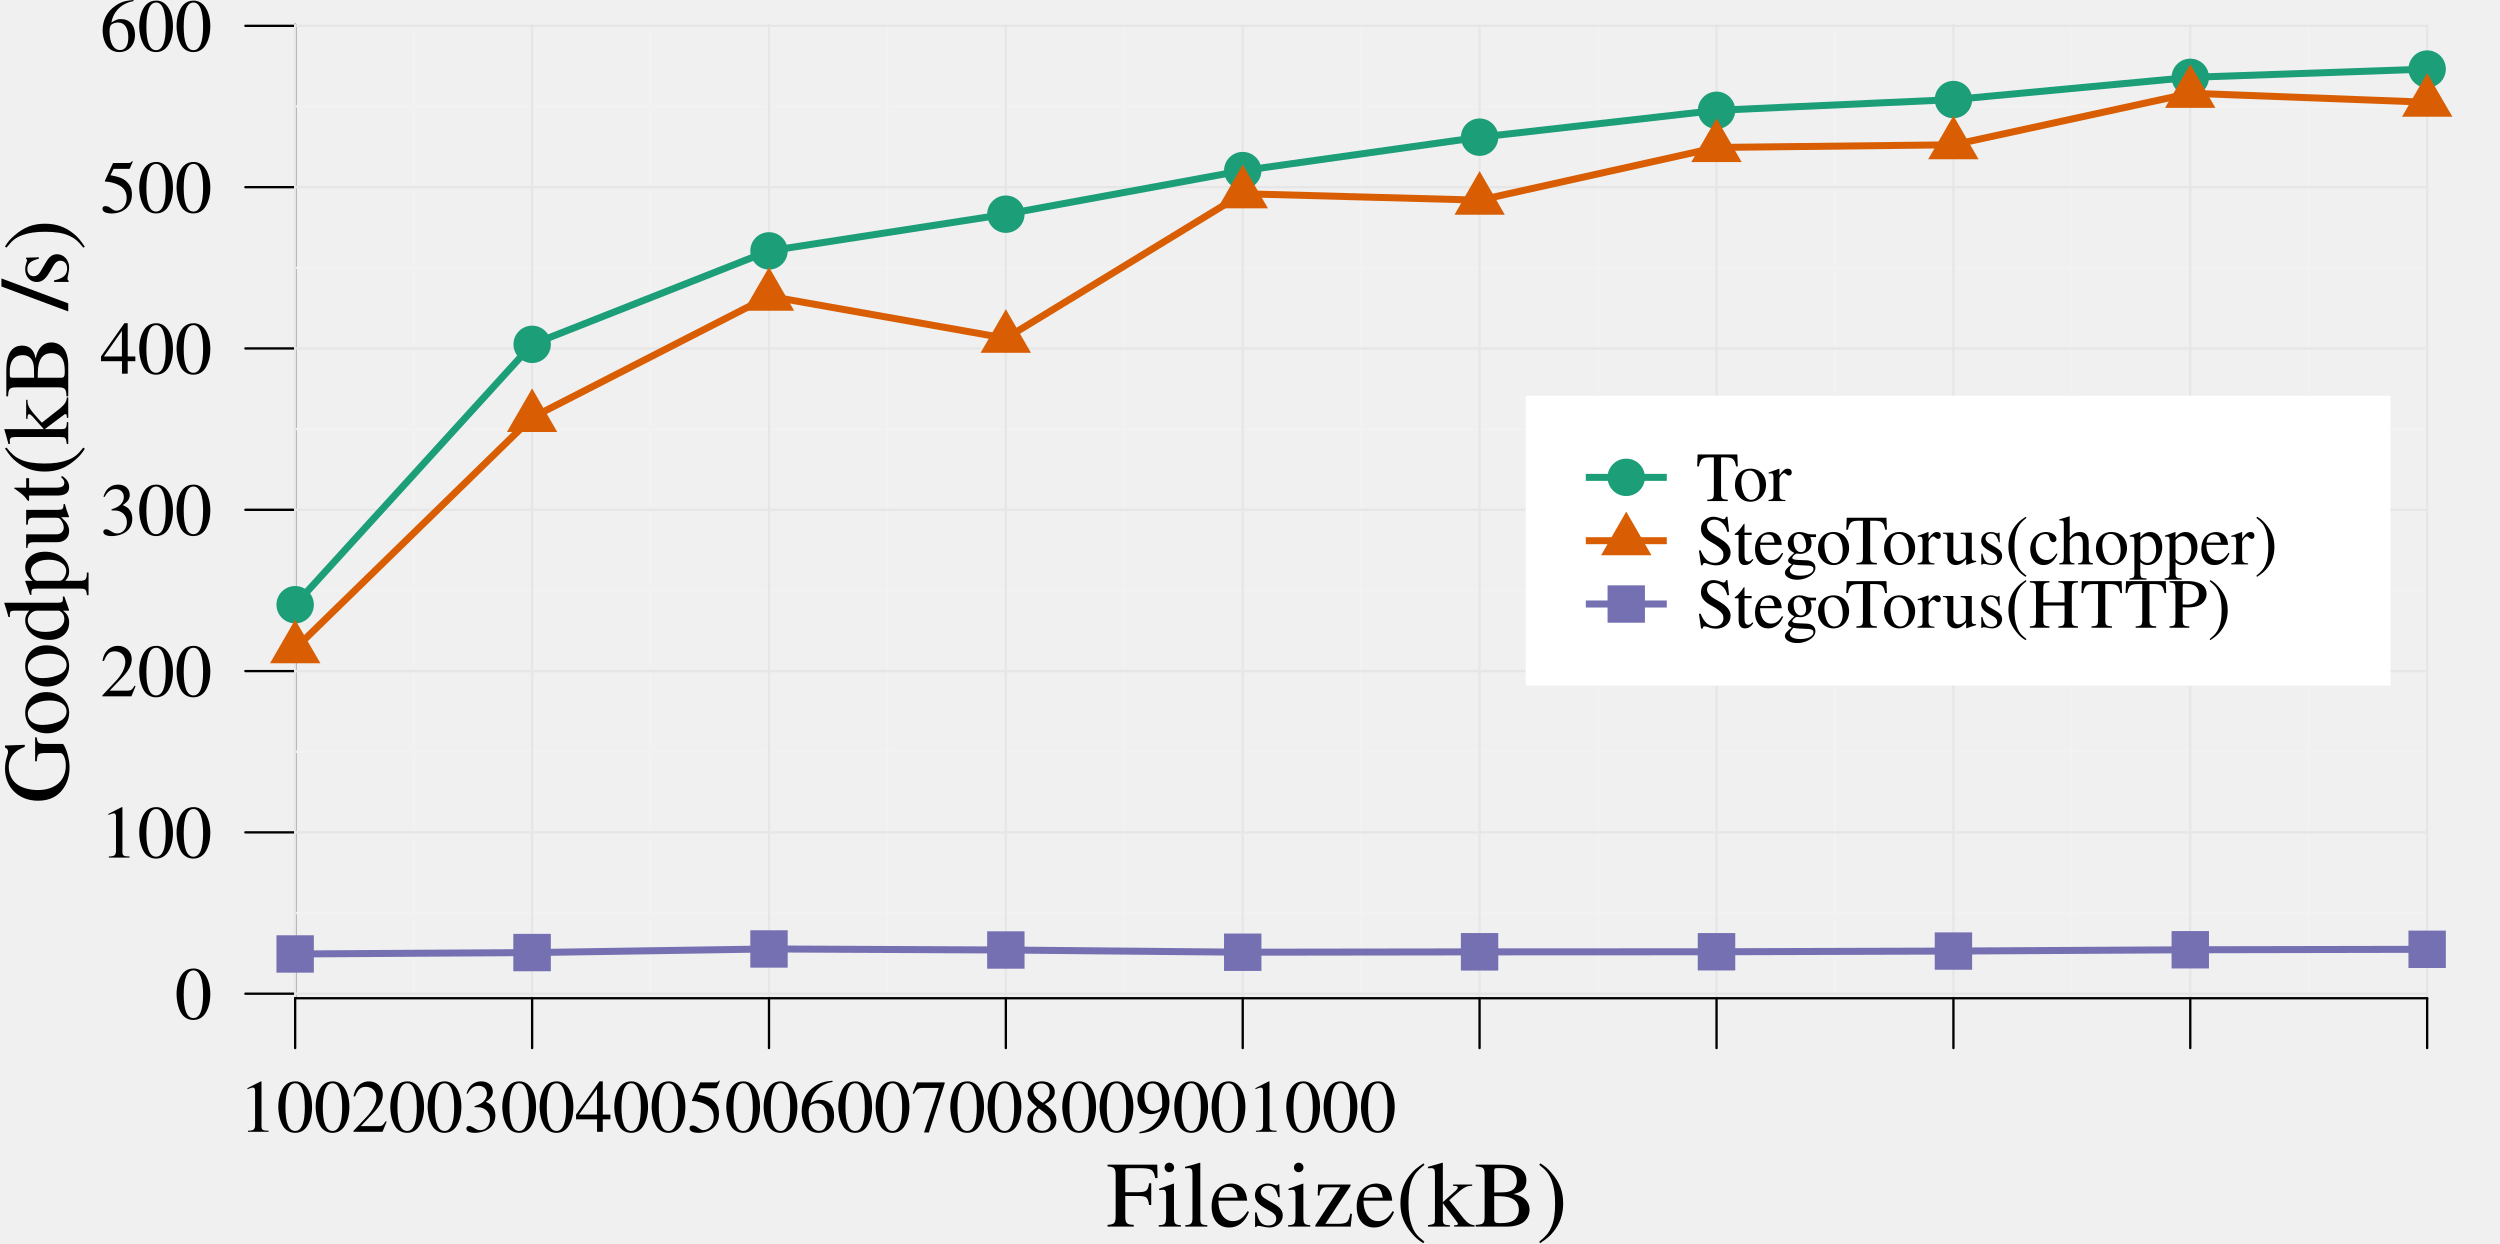
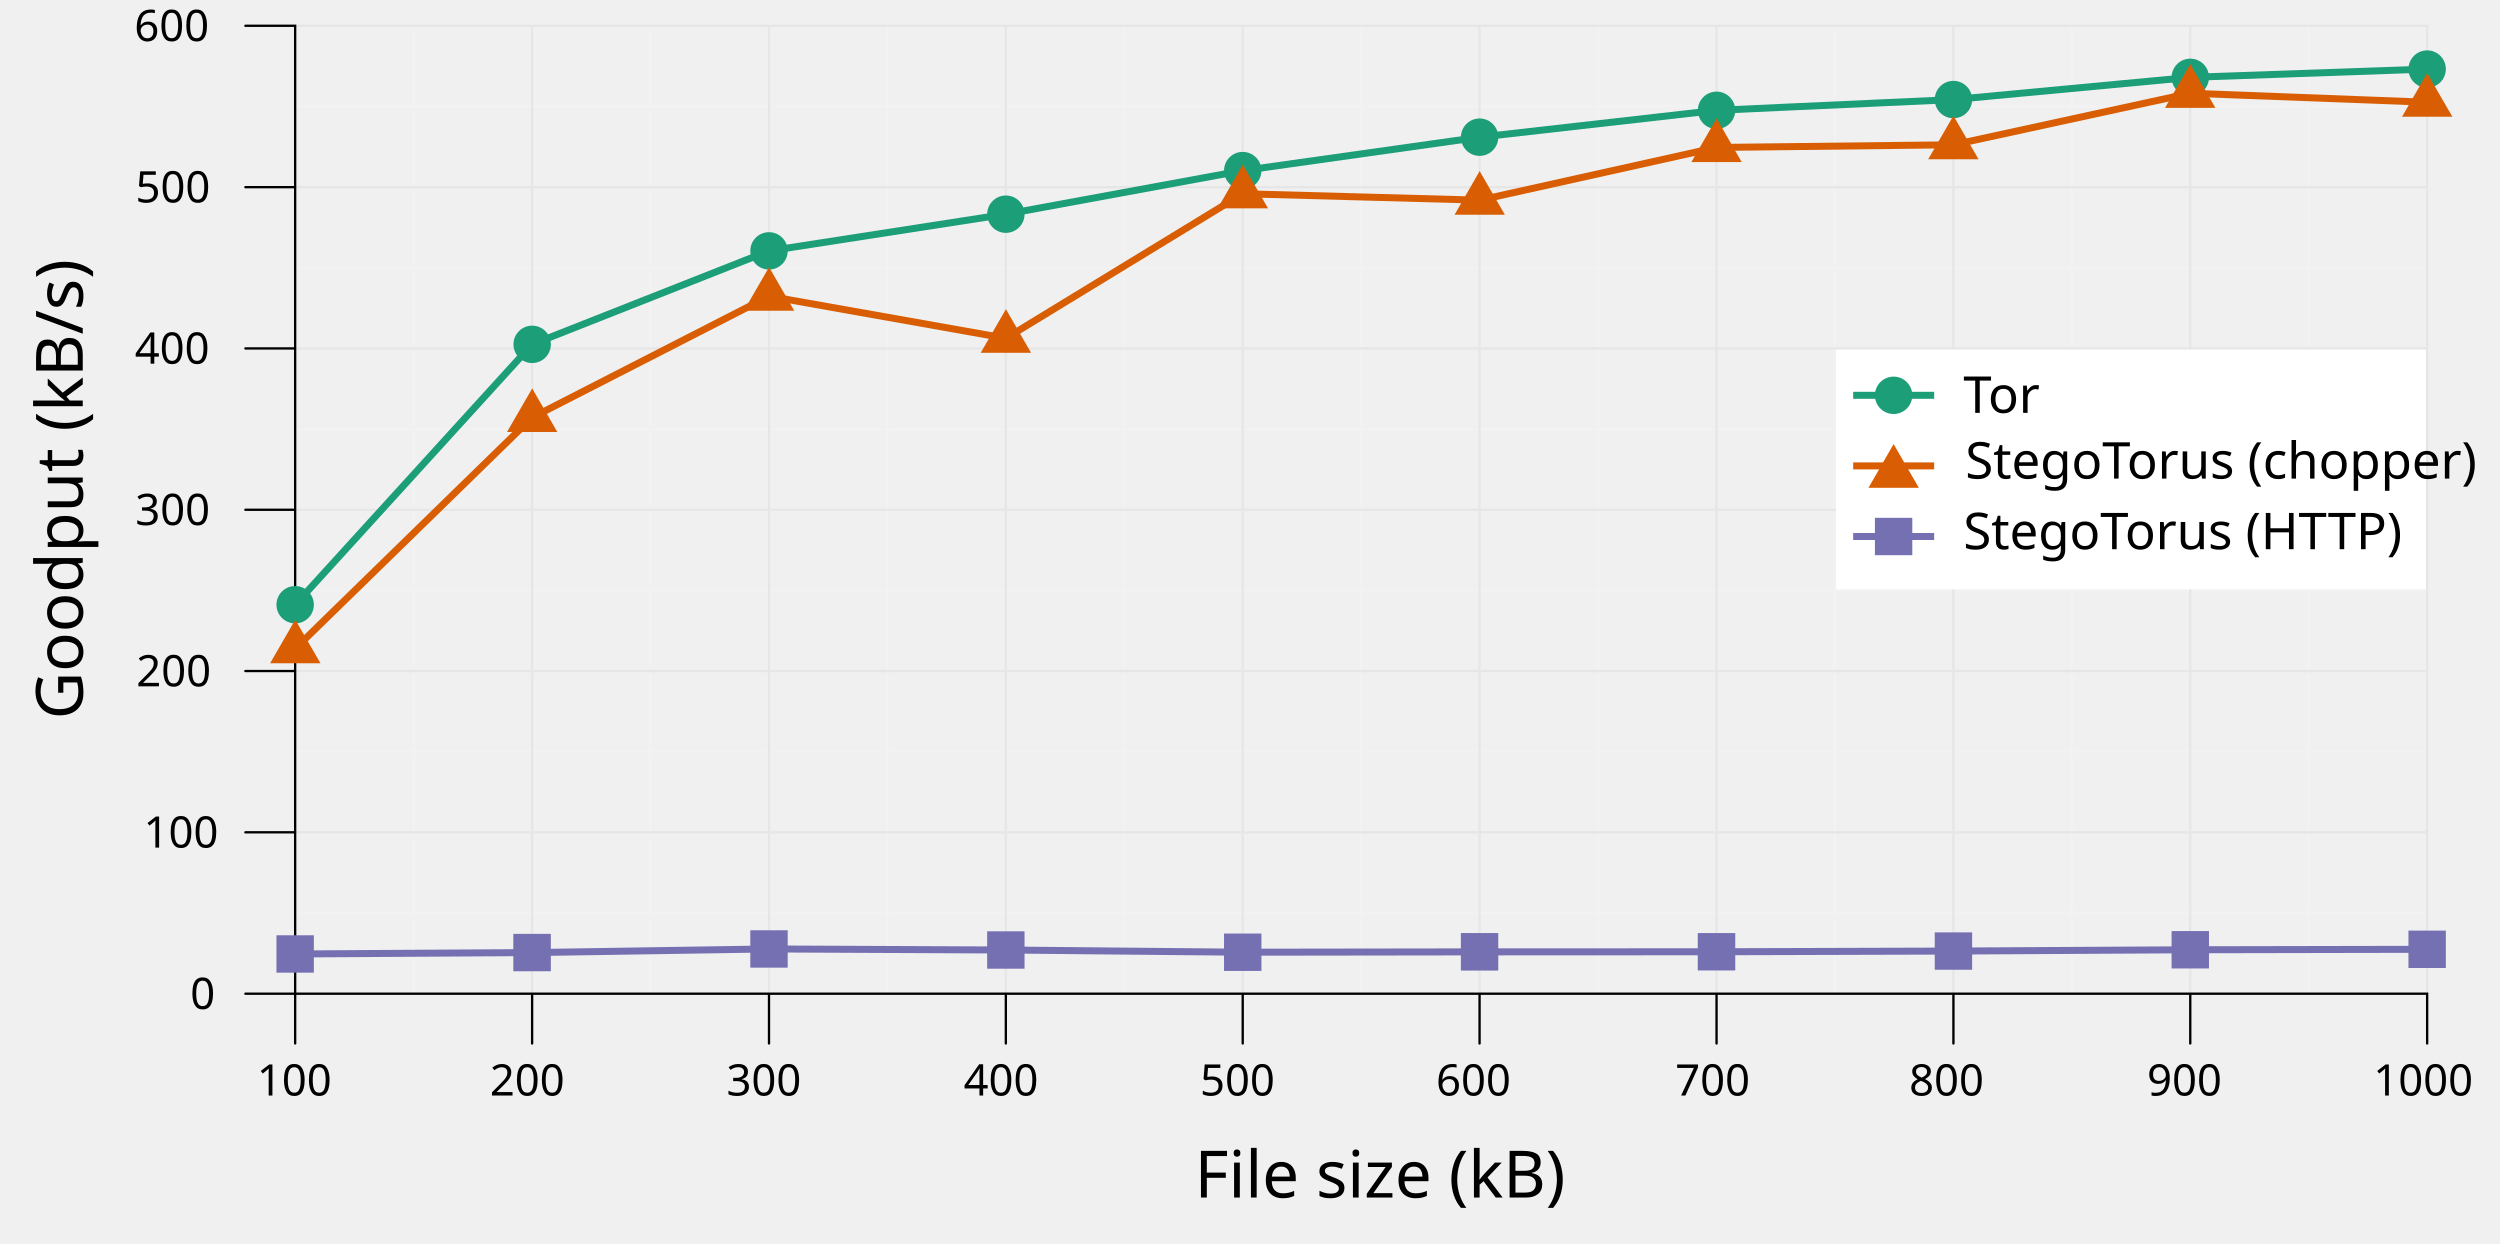
- <svg xmlns="http://www.w3.org/2000/svg" xml:space="preserve" version="1.1" viewBox="0 0 688.75 342.49">
-   <defs>
- </defs>
-   <path stroke-linejoin="round" d="m81.318,275.02,0-268.2" stroke="#000" stroke-linecap="round" stroke-miterlimit="10" stroke-dasharray="none" stroke-width="0.644" fill="none" />
-   <text transform="scale(1.000002,0.9999981)" font-size="38.776px" y="280.721" x="48.142">
-     <tspan style="" fill-rule="nonzero" font-size="20.571px" font-variant="normal" y="280.721" x="48.142" font-family="Nimbus Roman No9 L" fill="#000000">0</tspan>
-   </text>
-   <text transform="scale(1.000002,0.9999981)" font-size="38.776px" y="236.263" x="27.571">
-     <tspan style="" fill-rule="nonzero" font-size="20.571px" font-variant="normal" y="236.263" x="27.571 37.857 48.142" font-family="Nimbus Roman No9 L" fill="#000000">100</tspan>
-   </text>
-   <text transform="scale(1.000002,0.9999981)" font-size="38.776px" y="191.836" x="27.571">
-     <tspan style="" fill-rule="nonzero" font-size="20.571px" font-variant="normal" y="191.836" x="27.571 37.857 48.142" font-family="Nimbus Roman No9 L" fill="#000000">200</tspan>
-   </text>
-   <text transform="scale(1.000002,0.9999981)" font-size="38.776px" y="147.412" x="27.571">
-     <tspan style="" fill-rule="nonzero" font-size="20.571px" font-variant="normal" y="147.412" x="27.571 37.857 48.142" font-family="Nimbus Roman No9 L" fill="#000000">300</tspan>
-   </text>
-   <text transform="scale(1.000002,0.9999981)" font-size="38.776px" y="102.952" x="27.571">
-     <tspan style="" fill-rule="nonzero" font-size="20.571px" font-variant="normal" y="102.952" x="27.571 37.857 48.142" font-family="Nimbus Roman No9 L" fill="#000000">400</tspan>
-   </text>
-   <text transform="scale(1.000002,0.9999981)" font-size="38.776px" y="58.528" x="27.571">
-     <tspan style="" fill-rule="nonzero" font-size="20.571px" font-variant="normal" y="58.528" x="27.571 37.857 48.142" font-family="Nimbus Roman No9 L" fill="#000000">500</tspan>
-   </text>
-   <text transform="scale(1.000002,0.9999981)" font-size="38.776px" y="14.071" x="27.571">
-     <tspan style="" fill-rule="nonzero" font-size="20.571px" font-variant="normal" y="14.071" x="27.571 37.857 48.142" font-family="Nimbus Roman No9 L" fill="#000000">600</tspan>
-   </text>
-   <path stroke-linejoin="round" d="m67.601,273.77,13.717,0" stroke="#000" stroke-linecap="round" stroke-miterlimit="10" stroke-dasharray="none" stroke-width="0.644" fill="none" />
-   <path stroke-linejoin="round" d="m67.601,229.31,13.717,0" stroke="#000" stroke-linecap="round" stroke-miterlimit="10" stroke-dasharray="none" stroke-width="0.644" fill="none" />
-   <path stroke-linejoin="round" d="m67.601,184.88,13.717,0" stroke="#000" stroke-linecap="round" stroke-miterlimit="10" stroke-dasharray="none" stroke-width="0.644" fill="none" />
-   <path stroke-linejoin="round" d="m67.601,140.45,13.717,0" stroke="#000" stroke-linecap="round" stroke-miterlimit="10" stroke-dasharray="none" stroke-width="0.644" fill="none" />
-   <path stroke-linejoin="round" d="m67.601,95.998,13.717,0" stroke="#000" stroke-linecap="round" stroke-miterlimit="10" stroke-dasharray="none" stroke-width="0.644" fill="none" />
-   <path stroke-linejoin="round" d="m67.601,51.571,13.717,0" stroke="#000" stroke-linecap="round" stroke-miterlimit="10" stroke-dasharray="none" stroke-width="0.644" fill="none" />
-   <path stroke-linejoin="round" d="m67.601,7.114,13.717,0" stroke="#000" stroke-linecap="round" stroke-miterlimit="10" stroke-dasharray="none" stroke-width="0.644" fill="none" />
-   <path stroke-linejoin="round" d="m81.318,251.55,587.36,0" stroke="#f2f2f2" stroke-linecap="round" stroke-miterlimit="10" stroke-dasharray="none" stroke-width="0.644" fill="none" />
-   <path stroke-linejoin="round" d="m81.318,207.09,587.36,0" stroke="#f2f2f2" stroke-linecap="round" stroke-miterlimit="10" stroke-dasharray="none" stroke-width="0.644" fill="none" />
-   <path stroke-linejoin="round" d="m81.318,162.67,587.36,0" stroke="#f2f2f2" stroke-linecap="round" stroke-miterlimit="10" stroke-dasharray="none" stroke-width="0.644" fill="none" />
-   <path stroke-linejoin="round" d="m81.318,118.21,587.36,0" stroke="#f2f2f2" stroke-linecap="round" stroke-miterlimit="10" stroke-dasharray="none" stroke-width="0.644" fill="none" />
-   <path stroke-linejoin="round" d="m81.318,73.786,587.36,0" stroke="#f2f2f2" stroke-linecap="round" stroke-miterlimit="10" stroke-dasharray="none" stroke-width="0.644" fill="none" />
-   <path stroke-linejoin="round" d="m81.318,29.326,587.36,0" stroke="#f2f2f2" stroke-linecap="round" stroke-miterlimit="10" stroke-dasharray="none" stroke-width="0.644" fill="none" />
-   <path stroke-linejoin="round" d="m113.96,275.02,0-268.2" stroke="#f2f2f2" stroke-linecap="round" stroke-miterlimit="10" stroke-dasharray="none" stroke-width="0.644" fill="none" />
-   <path stroke-linejoin="round" d="m179.21,275.02,0-268.2" stroke="#f2f2f2" stroke-linecap="round" stroke-miterlimit="10" stroke-dasharray="none" stroke-width="0.644" fill="none" />
-   <path stroke-linejoin="round" d="m244.47,275.02,0-268.2" stroke="#f2f2f2" stroke-linecap="round" stroke-miterlimit="10" stroke-dasharray="none" stroke-width="0.644" fill="none" />
-   <path stroke-linejoin="round" d="m309.76,275.02,0-268.2" stroke="#f2f2f2" stroke-linecap="round" stroke-miterlimit="10" stroke-dasharray="none" stroke-width="0.644" fill="none" />
-   <path stroke-linejoin="round" d="m375.01,275.02,0-268.2" stroke="#f2f2f2" stroke-linecap="round" stroke-miterlimit="10" stroke-dasharray="none" stroke-width="0.644" fill="none" />
-   <path stroke-linejoin="round" d="m440.27,275.02,0-268.2" stroke="#f2f2f2" stroke-linecap="round" stroke-miterlimit="10" stroke-dasharray="none" stroke-width="0.644" fill="none" />
-   <path stroke-linejoin="round" d="m505.52,275.02,0-268.2" stroke="#f2f2f2" stroke-linecap="round" stroke-miterlimit="10" stroke-dasharray="none" stroke-width="0.644" fill="none" />
-   <path stroke-linejoin="round" d="m570.78,275.02,0-268.2" stroke="#f2f2f2" stroke-linecap="round" stroke-miterlimit="10" stroke-dasharray="none" stroke-width="0.644" fill="none" />
-   <path stroke-linejoin="round" d="m636.07,275.02,0-268.2" stroke="#f2f2f2" stroke-linecap="round" stroke-miterlimit="10" stroke-dasharray="none" stroke-width="0.644" fill="none" />
-   <path stroke-linejoin="round" d="m81.318,273.77,587.36,0" stroke="#e6e6e6" stroke-linecap="round" stroke-miterlimit="10" stroke-dasharray="none" stroke-width="0.644" fill="none" />
-   <path stroke-linejoin="round" d="m81.318,229.31,587.36,0" stroke="#e6e6e6" stroke-linecap="round" stroke-miterlimit="10" stroke-dasharray="none" stroke-width="0.644" fill="none" />
-   <path stroke-linejoin="round" d="m81.318,184.88,587.36,0" stroke="#e6e6e6" stroke-linecap="round" stroke-miterlimit="10" stroke-dasharray="none" stroke-width="0.644" fill="none" />
-   <path stroke-linejoin="round" d="m81.318,140.45,587.36,0" stroke="#e6e6e6" stroke-linecap="round" stroke-miterlimit="10" stroke-dasharray="none" stroke-width="0.644" fill="none" />
-   <path stroke-linejoin="round" d="m81.318,95.998,587.36,0" stroke="#e6e6e6" stroke-linecap="round" stroke-miterlimit="10" stroke-dasharray="none" stroke-width="0.644" fill="none" />
-   <path stroke-linejoin="round" d="m81.318,51.571,587.36,0" stroke="#e6e6e6" stroke-linecap="round" stroke-miterlimit="10" stroke-dasharray="none" stroke-width="0.644" fill="none" />
-   <path stroke-linejoin="round" d="m81.318,7.114,587.36,0" stroke="#e6e6e6" stroke-linecap="round" stroke-miterlimit="10" stroke-dasharray="none" stroke-width="0.644" fill="none" />
-   <path stroke-linejoin="round" d="m81.318,275.02,0-268.2" stroke="#e6e6e6" stroke-linecap="round" stroke-miterlimit="10" stroke-dasharray="none" stroke-width="0.644" fill="none" />
-   <path stroke-linejoin="round" d="m146.6,275.02,0-268.2" stroke="#e6e6e6" stroke-linecap="round" stroke-miterlimit="10" stroke-dasharray="none" stroke-width="0.644" fill="none" />
-   <path stroke-linejoin="round" d="m211.86,275.02,0-268.2" stroke="#e6e6e6" stroke-linecap="round" stroke-miterlimit="10" stroke-dasharray="none" stroke-width="0.644" fill="none" />
-   <path stroke-linejoin="round" d="m277.11,275.02,0-268.2" stroke="#e6e6e6" stroke-linecap="round" stroke-miterlimit="10" stroke-dasharray="none" stroke-width="0.644" fill="none" />
-   <path stroke-linejoin="round" d="m342.37,275.02,0-268.2" stroke="#e6e6e6" stroke-linecap="round" stroke-miterlimit="10" stroke-dasharray="none" stroke-width="0.644" fill="none" />
-   <path stroke-linejoin="round" d="m407.62,275.02,0-268.2" stroke="#e6e6e6" stroke-linecap="round" stroke-miterlimit="10" stroke-dasharray="none" stroke-width="0.644" fill="none" />
-   <path stroke-linejoin="round" d="m472.91,275.02,0-268.2" stroke="#e6e6e6" stroke-linecap="round" stroke-miterlimit="10" stroke-dasharray="none" stroke-width="0.644" fill="none" />
-   <path stroke-linejoin="round" d="m538.17,275.02,0-268.2" stroke="#e6e6e6" stroke-linecap="round" stroke-miterlimit="10" stroke-dasharray="none" stroke-width="0.644" fill="none" />
-   <path stroke-linejoin="round" d="m603.42,275.02,0-268.2" stroke="#e6e6e6" stroke-linecap="round" stroke-miterlimit="10" stroke-dasharray="none" stroke-width="0.644" fill="none" />
-   <path stroke-linejoin="round" d="m668.68,275.02,0-268.2" stroke="#e6e6e6" stroke-linecap="round" stroke-miterlimit="10" stroke-dasharray="none" stroke-width="0.644" fill="none" />
-   <path stroke-linejoin="round" d="m81.318,166.6,65.286-71.726,65.254-25.754,65.257-10.111,65.254-12.008,65.257-9.206,65.289-7.403,65.254-2.963,65.257-6.117,65.254-2.284" stroke="#1c9e78" stroke-linecap="butt" stroke-miterlimit="10" stroke-dasharray="none" stroke-width="1.932" fill="none" />
-   <path stroke-linejoin="round" d="m81.318,178.7,65.286-63.676,65.254-33.415,65.257,11.588,65.254-39.823,65.257,1.771,65.289-14.518,65.254-0.74,65.257-14.198,65.254,2.478" stroke="#d95e03" stroke-linecap="butt" stroke-miterlimit="10" stroke-dasharray="none" stroke-width="1.932" fill="none" />
-   <path stroke-linejoin="round" d="m81.318,262.82,65.286-0.385,65.254-0.998,65.257,0.288,65.254,0.611,65.257-0.094,65.289-0.032,65.254-0.194,65.257-0.355,65.254-0.129" stroke="#7570b2" stroke-linecap="butt" stroke-miterlimit="10" stroke-dasharray="none" stroke-width="1.932" fill="none" />
-   <path d="m86.469,166.6c0-2.844-2.307-5.151-5.151-5.151-2.847,0-5.154,2.307-5.154,5.151,0,2.847,2.307,5.151,5.154,5.151,2.844,0,5.151-2.304,5.151-5.151z" fill-rule="nonzero" fill="#1c9e78" />
-   <path d="m151.76,94.87c0-2.844-2.307-5.151-5.151-5.151s-5.151,2.307-5.151,5.151c0,2.844,2.307,5.151,5.151,5.151s5.151-2.307,5.151-5.151z" fill-rule="nonzero" fill="#1c9e78" />
-   <path d="m217.01,69.117c0-2.844-2.307-5.151-5.154-5.151-2.844,0-5.147,2.307-5.147,5.151s2.304,5.151,5.147,5.151c2.847,0,5.154-2.307,5.154-5.151z" fill-rule="nonzero" fill="#1c9e78" />
-   <path d="m282.27,59.006c0-2.844-2.307-5.147-5.151-5.147-2.844,0-5.151,2.304-5.151,5.147,0,2.847,2.307,5.154,5.151,5.154,2.844,0,5.151-2.307,5.151-5.154z" fill-rule="nonzero" fill="#1c9e78" />
-   <path d="m347.52,46.998c0-2.844-2.307-5.151-5.154-5.151-2.844,0-5.147,2.307-5.147,5.151,0,2.847,2.304,5.154,5.147,5.154,2.847,0,5.154-2.307,5.154-5.154z" fill-rule="nonzero" fill="#1c9e78" />
-   <path d="m412.78,37.792c0-2.844-2.307-5.151-5.151-5.151s-5.151,2.307-5.151,5.151c0,2.847,2.307,5.151,5.151,5.151s5.151-2.304,5.151-5.151z" fill-rule="nonzero" fill="#1c9e78" />
-   <path d="m478.06,30.389c0-2.847-2.307-5.151-5.151-5.151-2.847,0-5.151,2.304-5.151,5.151,0,2.844,2.304,5.151,5.151,5.151,2.844,0,5.151-2.307,5.151-5.151z" fill-rule="nonzero" fill="#1c9e78" />
-   <path d="m543.32,27.426c0-2.844-2.304-5.151-5.151-5.151-2.844,0-5.151,2.307-5.151,5.151,0,2.847,2.307,5.151,5.151,5.151,2.847,0,5.151-2.304,5.151-5.151z" fill-rule="nonzero" fill="#1c9e78" />
-   <path d="m608.58,21.309c0-2.844-2.307-5.151-5.151-5.151-2.847,0-5.151,2.307-5.151,5.151,0,2.847,2.304,5.151,5.151,5.151,2.844,0,5.151-2.304,5.151-5.151z" fill-rule="nonzero" fill="#1c9e78" />
-   <path d="m673.83,19.025c0-2.844-2.304-5.151-5.151-5.151-2.844,0-5.151,2.307-5.151,5.151,0,2.844,2.307,5.151,5.151,5.151,2.847,0,5.151-2.307,5.151-5.151z" fill-rule="nonzero" fill="#1c9e78" />
-   <path d="m81.318,170.72,6.954,12.008-13.879,0" fill-rule="nonzero" fill="#d95e03" />
-   <path d="m146.6,107.01,6.922,12.008-13.875,0" fill-rule="nonzero" fill="#d95e03" />
-   <path d="m211.86,73.592,6.925,12.008-13.878,0" fill-rule="nonzero" fill="#d95e03" />
-   <path d="m277.11,85.18,6.922,12.008-13.875,0" fill-rule="nonzero" fill="#d95e03" />
-   <path d="m342.37,45.357,6.954,12.04-13.872,0" fill-rule="nonzero" fill="#d95e03" />
-   <path d="m407.63,47.128,6.954,12.04-13.875,0" fill-rule="nonzero" fill="#d95e03" />
-   <path d="m472.91,32.609,6.918,12.04-13.872,0" fill-rule="nonzero" fill="#d95e03" />
-   <path d="m538.17,31.869,6.921,12.008-13.875,0" fill-rule="nonzero" fill="#d95e03" />
-   <path d="m603.42,17.703,6.921,12.008-13.875,0" fill-rule="nonzero" fill="#d95e03" />
-   <path d="m668.68,20.149,6.954,12.011-13.875,0" fill-rule="nonzero" fill="#d95e03" />
-   <path d="m76.164,267.97,10.302,0,0-10.301-10.302,0,0,10.301z" fill-rule="nonzero" fill="#7570b2" />
-   <path d="m141.42,267.58,10.334,0,0-10.301-10.334,0,0,10.301z" fill-rule="nonzero" fill="#7570b2" />
-   <path d="m206.71,266.59,10.301,0,0-10.302-10.301,0,0,10.302z" fill-rule="nonzero" fill="#7570b2" />
-   <path d="m271.96,266.88,10.301,0,0-10.301-10.301,0,0,10.301z" fill-rule="nonzero" fill="#7570b2" />
-   <path d="m337.22,267.49,10.301,0,0-10.302-10.301,0,0,10.302z" fill-rule="nonzero" fill="#7570b2" />
-   <path d="m402.47,267.39,10.301,0,0-10.334-10.301,0,0,10.334z" fill-rule="nonzero" fill="#7570b2" />
-   <path d="m467.73,267.36,10.334,0,0-10.302-10.334,0,0,10.302z" fill-rule="nonzero" fill="#7570b2" />
-   <path d="m533.02,267.17,10.302,0,0-10.302-10.302,0,0,10.302z" fill-rule="nonzero" fill="#7570b2" />
-   <path d="m598.27,266.81,10.302,0,0-10.301-10.302,0,0,10.301z" fill-rule="nonzero" fill="#7570b2" />
-   <path d="m663.53,266.68,10.302,0,0-10.301-10.302,0,0,10.301z" fill-rule="nonzero" fill="#7570b2" />
-   <path stroke-linejoin="round" d="m81.318,275.02,587.36,0" stroke="#000" stroke-linecap="round" stroke-miterlimit="10" stroke-dasharray="none" stroke-width="0.644" fill="none" />
-   <text transform="scale(1.000002,0.9999981)" font-size="38.776px" y="311.819" x="65.888">
-     <tspan style="" fill-rule="nonzero" font-size="20.571px" font-variant="normal" y="311.819" x="65.888 76.174 86.46 131.175 141.461 151.746 196.429 206.714 217 261.684 271.97 282.255 326.938 337.223 347.509 392.191 402.477 412.762 457.478 467.763 478.049 522.733 533.019 543.304 587.987 598.272 608.558 648.098 658.383 668.669 678.954" font-family="Nimbus Roman No9 L" fill="#000000">1002003004005006007008009001000</tspan>
-   </text>
-   <path stroke-linejoin="round" d="m81.318,288.74,0-13.714" stroke="#000" stroke-linecap="round" stroke-miterlimit="10" stroke-dasharray="none" stroke-width="0.644" fill="none" />
-   <path stroke-linejoin="round" d="m146.6,288.74,0-13.714" stroke="#000" stroke-linecap="round" stroke-miterlimit="10" stroke-dasharray="none" stroke-width="0.644" fill="none" />
-   <path stroke-linejoin="round" d="m211.86,288.74,0-13.714" stroke="#000" stroke-linecap="round" stroke-miterlimit="10" stroke-dasharray="none" stroke-width="0.644" fill="none" />
-   <path stroke-linejoin="round" d="m277.11,288.74,0-13.714" stroke="#000" stroke-linecap="round" stroke-miterlimit="10" stroke-dasharray="none" stroke-width="0.644" fill="none" />
-   <path stroke-linejoin="round" d="m342.37,288.74,0-13.714" stroke="#000" stroke-linecap="round" stroke-miterlimit="10" stroke-dasharray="none" stroke-width="0.644" fill="none" />
-   <path stroke-linejoin="round" d="m407.62,288.74,0-13.714" stroke="#000" stroke-linecap="round" stroke-miterlimit="10" stroke-dasharray="none" stroke-width="0.644" fill="none" />
-   <path stroke-linejoin="round" d="m472.91,288.74,0-13.714" stroke="#000" stroke-linecap="round" stroke-miterlimit="10" stroke-dasharray="none" stroke-width="0.644" fill="none" />
-   <path stroke-linejoin="round" d="m538.17,288.74,0-13.714" stroke="#000" stroke-linecap="round" stroke-miterlimit="10" stroke-dasharray="none" stroke-width="0.644" fill="none" />
-   <path stroke-linejoin="round" d="m603.42,288.74,0-13.714" stroke="#000" stroke-linecap="round" stroke-miterlimit="10" stroke-dasharray="none" stroke-width="0.644" fill="none" />
-   <path stroke-linejoin="round" d="m668.68,288.74,0-13.714" stroke="#000" stroke-linecap="round" stroke-miterlimit="10" stroke-dasharray="none" stroke-width="0.644" fill="none" />
-   <text transform="scale(1.000002,0.9999981)" font-size="38.776px" y="337.928" x="304.819">
-     <tspan style="" fill-rule="nonzero" font-size="25.786px" font-variant="normal" y="337.928" x="304.819 319.157 326.325 333.494 351.39 361.42 368.589 380.038 397.934 406.521 419.414 436.613" font-family="Nimbus Roman No9 L" fill="#000000">Filesize(kB)</tspan>
-   </text>
-   <text transform="matrix(0,-0.9999981,1.000002,0,0,0)" font-size="38.776px" y="18.798" x="-221.426">
-     <tspan style="" fill-rule="nonzero" font-size="25.786px" font-variant="normal" y="18.798" x="-221.426 -202.808 -189.915 -177.022 -164.128 -151.235 -138.342 -124.727 -116.14 -103.247" font-family="Nimbus Roman No9 L" fill="#000000">Goodput(kB</tspan>
-   </text>
-   <text transform="matrix(0,-0.9999981,1.000002,0,0,0)" font-size="38.776px" y="18.798" x="-86.046">
-     <tspan style="" font-weight="normal" fill-rule="nonzero" font-size="25.786px" font-variant="normal" y="18.798" x="-86.046" font-family="rtxr" fill="#000000">/</tspan>
-   </text>
-   <text transform="matrix(0,-0.9999981,1.000002,0,0,0)" font-size="38.776px" y="18.798" x="-79.009">
-     <tspan style="" fill-rule="nonzero" font-size="25.786px" font-variant="normal" y="18.798" x="-79.009 -68.978" font-family="Nimbus Roman No9 L" fill="#000000">s)</tspan>
-   </text>
-   <path d="m420.34,188.87,238.26,0,0-79.838-238.26,0,0,79.838z" fill-rule="nonzero" fill="#FFF" />
-   <path stroke-linejoin="round" d="m436.89,131.51,22.312,0" stroke="#1c9e78" stroke-linecap="butt" stroke-miterlimit="10" stroke-dasharray="none" stroke-width="1.932" fill="none" />
-   <path d="m453.18,131.51c0-2.847-2.307-5.151-5.151-5.151-2.847,0-5.154,2.304-5.154,5.151,0,2.844,2.307,5.151,5.154,5.151,2.844,0,5.151-2.307,5.151-5.151z" fill-rule="nonzero" fill="#1c9e78" />
-   <path stroke-linejoin="round" d="m436.89,148.96,22.312,0" stroke="#d95e03" stroke-linecap="butt" stroke-miterlimit="10" stroke-dasharray="none" stroke-width="1.932" fill="none" />
-   <path d="m448.03,140.94,6.951,12.04-13.875,0" fill-rule="nonzero" fill="#d95e03" />
-   <path stroke-linejoin="round" d="m436.89,166.4,22.312,0" stroke="#7570b2" stroke-linecap="butt" stroke-miterlimit="10" stroke-dasharray="none" stroke-width="1.932" fill="none" />
-   <path d="m442.88,171.56,10.301,0,0-10.302-10.301,0,0,10.302z" fill-rule="nonzero" fill="#7570b2" />
-   <text transform="scale(1.000002,0.9999981)" font-size="38.776px" y="138.044" x="467.242">
-     <tspan style="" fill-rule="nonzero" font-size="19.412px" font-variant="normal" y="138.044" x="467.242 477.55 487.256" font-family="Nimbus Roman No9 L" fill="#000000">Tor</tspan>
-   </text>
-   <text transform="scale(1.000002,0.9999981)" font-size="38.776px" y="155.491" x="467.242">
-     <tspan style="" fill-rule="nonzero" font-size="19.412px" font-variant="normal" y="155.491" x="467.242 478.035 483.432 491.76 501.466 511.172 521.48 531.186 537.65 547.356 559.761 566.225 574.844 584.55 594.256 603.962 613.668 622.287 628.751" font-family="Nimbus Roman No9 L" fill="#000000">StegoTorus(chopper)</tspan>
-   </text>
-   <text transform="scale(1.000002,0.9999981)" font-size="38.776px" y="172.94" x="467.242">
-     <tspan style="" fill-rule="nonzero" font-size="19.412px" font-variant="normal" y="172.94" x="467.242 478.035 483.432 491.76 501.466 511.172 521.48 531.186 537.65 547.356 559.761 566.225 580.24 592.101 603.962 614.755" font-family="Nimbus Roman No9 L" fill="#000000">StegoTorus(HTTP)</tspan>
-   </text>
+ <svg xmlns="http://www.w3.org/2000/svg" version="1.1" viewBox="0 0 688.75 342.49">
+   <g fill="none" stroke-width="0.644">
+     <path stroke="#f2f2f2" d="M636.07,273.77,636.07,6.82m-65.29,266.95,0-266.95m-65.26,266.95,0-266.95m-65.25,266.95,0-266.95m-65.26,266.95,0-266.95m-65.25,266.95,0-266.95m-65.29,266.95,0-266.95m-65.26,266.95,0-266.95m-65.25,266.95,0-266.95m-32.642,22.506,587.36,0m-587.36,44.46,587.36,0m-587.36,44.424,587.36,0m-587.36,44.46,587.36,0m-587.36,44.42,587.36,0m-587.36,44.46,587.36,0" />
+     <path stroke="#e6e6e6" d="M668.68,273.77,668.68,6.82m-65.26,266.95,0-266.95m-65.25,266.95,0-266.95m-65.26,266.95,0-266.95m-65.29,266.95,0-266.95m-65.25,266.95,0-266.95m-65.26,266.95,0-266.95m-65.25,266.95,0-266.95m-65.26,266.95,0-266.95m-65.282,0.294,587.36,0m-587.36,44.457,587.36,0m-587.36,44.427,587.36,0m-587.36,44.452,587.36,0m-587.36,44.43,587.36,0m-587.36,44.43,587.36,0" />
+     <path stroke="#000" stroke-linecap="round" d="m668.68,287.48-0.001-13.714c-200.36,0-400.72,0-601.08,0m535.82,13.714,0-13.714m-65.25,13.714,0-13.714m-65.26,13.714,0-13.714m-65.29,13.714,0-13.714m-65.25,13.714,0-13.714m-65.26,13.714,0-13.714m-65.25,13.714,0-13.714m-65.26,13.714,0-13.714m-78.999-266.66l13.717-0v267.91,12.461m-13.717-235.91h13.717m-13.717,44.427,13.717,0m-13.717,44.452,13.717,0m-13.717,44.43,13.717,0m-13.717,44.43,13.717,0" />
+   </g>
+   <path fill="#fff" d="m505.84,162.35,162.51,0,0-66.027-162.51,0z" />
+   <g fill="none" stroke-width="1.931" stroke-linejoin="round">
+     <path stroke="#1c9e78" d="m81.318,166.6,65.286-71.726,65.254-25.754,65.257-10.111,65.254-12.008,65.257-9.206,65.289-7.403,65.254-2.963,65.257-6.117,65.254-2.284M510.55,108.91h22.312" />
+     <path stroke="#d95e03" d="m81.318,178.7,65.286-63.676,65.254-33.415,65.257,11.588,65.254-39.823,65.257,1.771,65.289-14.518,65.254-0.74,65.257-14.198,65.254,2.478M510.55,128.36h22.312" />
+     <path stroke="#7570b2" d="m81.318,262.82,65.286-0.385,65.254-0.998,65.257,0.288,65.254,0.611,65.257-0.094,65.289-0.032,65.254-0.194,65.257-0.355,65.254-0.129M510.55,147.8h22.312" />
+   </g>
+   <path fill="#1c9e78" d="m673.83,19.025c0-2.844-2.304-5.151-5.151-5.151-2.844,0-5.151,2.307-5.151,5.151,0,2.844,2.307,5.151,5.151,5.151,2.847,0,5.151-2.307,5.151-5.151zm-65.25,2.284c0-2.844-2.307-5.151-5.151-5.151-2.847,0-5.151,2.307-5.151,5.151,0,2.847,2.304,5.151,5.151,5.151,2.844,0,5.151-2.304,5.151-5.151zm-65.26,6.117c0-2.844-2.304-5.151-5.151-5.151-2.844,0-5.151,2.307-5.151,5.151,0,2.847,2.307,5.151,5.151,5.151,2.847,0,5.151-2.304,5.151-5.151zm-65.26,2.963c0-2.847-2.307-5.151-5.151-5.151-2.847,0-5.151,2.304-5.151,5.151,0,2.844,2.304,5.151,5.151,5.151,2.844,0,5.151-2.307,5.151-5.151zm-65.28,7.403c0-2.844-2.307-5.151-5.151-5.151s-5.151,2.307-5.151,5.151c0,2.847,2.307,5.151,5.151,5.151s5.151-2.304,5.151-5.151zm-65.26,9.206c0-2.844-2.307-5.151-5.154-5.151-2.844,0-5.147,2.307-5.147,5.151,0,2.847,2.304,5.154,5.147,5.154,2.847,0,5.154-2.307,5.154-5.154zm-65.25,12.008c0-2.844-2.307-5.147-5.151-5.147-2.844,0-5.151,2.304-5.151,5.147,0,2.847,2.307,5.154,5.151,5.154,2.844,0,5.151-2.307,5.151-5.154zm-65.26,10.111c0-2.844-2.307-5.151-5.154-5.151-2.844,0-5.147,2.307-5.147,5.151s2.304,5.151,5.147,5.151c2.847,0,5.154-2.307,5.154-5.151zm-65.25,25.753c0-2.844-2.307-5.151-5.151-5.151s-5.151,2.307-5.151,5.151c0,2.844,2.307,5.151,5.151,5.151s5.151-2.307,5.151-5.151zm-65.291,71.73c0-2.844-2.307-5.151-5.151-5.151-2.847,0-5.154,2.307-5.154,5.151,0,2.847,2.307,5.151,5.154,5.151,2.844,0,5.151-2.304,5.151-5.151zM526.84,108.91c0-2.847-2.307-5.151-5.151-5.151-2.847,0-5.154,2.304-5.154,5.151,0,2.844,2.307,5.151,5.154,5.151,2.844,0,5.151-2.307,5.151-5.151z" />
+   <path fill="#d95e03" d="m668.68,20.149,6.954,12.011-13.875,0m-58.34-14.457l6.921,12.008h-13.875m-58.296,2.158,6.921,12.008-13.875,0m-58.29-11.268l6.918,12.04h-13.872m-58.326,2.479,6.954,12.04-13.875,0m-58.33-13.811l6.954,12.04h-13.872m-58.34,27.783l6.922,12.008h-13.875m-58.3-23.596l6.925,12.008h-13.878m-58.307,21.41,6.922,12.008-13.875,0m-58.329,51.702,6.954,12.008-13.879,0M521.69,122.34l6.951,12.04-13.875,0" />
+   <path fill="#7570b2" d="m663.53,266.68,10.302,0,0-10.301-10.302,0,0,10.301zm-65.26,0.13,10.302,0,0-10.301-10.302,0,0,10.301zm-65.25,0.36,10.302,0,0-10.302-10.302,0,0,10.302zm-65.29,0.19,10.334,0,0-10.302-10.334,0,0,10.302zm-65.26,0.03,10.301,0,0-10.334-10.301,0,0,10.334zm-65.25,0.1,10.301,0,0-10.302-10.301,0,0,10.302zm-65.26-0.61,10.301,0,0-10.301-10.301,0,0,10.301zm-65.25-0.29,10.301,0,0-10.302-10.301,0,0,10.302zm-65.29,0.99,10.334,0,0-10.301-10.334,0,0,10.301zm-65.256,0.39,10.302,0,0-10.301-10.302,0,0,10.301zM516.54,152.96l10.301,0,0-10.302-10.301,0,0,10.302z" />
+   <g font-family="cabin">
+     <g font-size="12px">
+       <text x="37.017" y="11.314">600</text>
+       <text x="37.345" y="55.771">500</text>
+       <text x="37.134" y="100.198">400</text>
+       <text x="37.274" y="144.65">300</text>
+       <text x="37.556" y="189.08">200</text>
+       <text x="39.571" y="233.51">100</text>
+       <text x="52.415" y="277.971">0</text>
+       <text x="70.786" y="301.819">100</text>
+       <text x="134.964" y="301.818">200</text>
+       <text x="200.144" y="301.818">300</text>
+       <text x="265.479" y="301.818">400</text>
+       <text x="330.623" y="301.818">500</text>
+       <text x="395.643" y="301.818">600</text>
+       <text x="461.528" y="301.818">700</text>
+       <text x="525.965" y="301.818">800</text>
+       <text x="591.533" y="301.818">900</text>
+       <text x="653.859" y="301.818">1000</text>
+     </g>
+     <g font-size="14px">
+       <text x="540.905" y="113.738">Tor</text>
+       <text x="540.905" y="151.307">StegoTorus (HTTP)</text>
+       <text x="541.444" y="131.857">StegoTorus (chopper)</text>
+     </g>
+     <g font-size="18px">
+       <text x="-198.171" y="22.798" transform="rotate(-90)">Goodput (kB/s)</text>
+       <text x="329.118" y="329.928">File size (kB)</text>
+     </g>
+   </g>
</svg>
